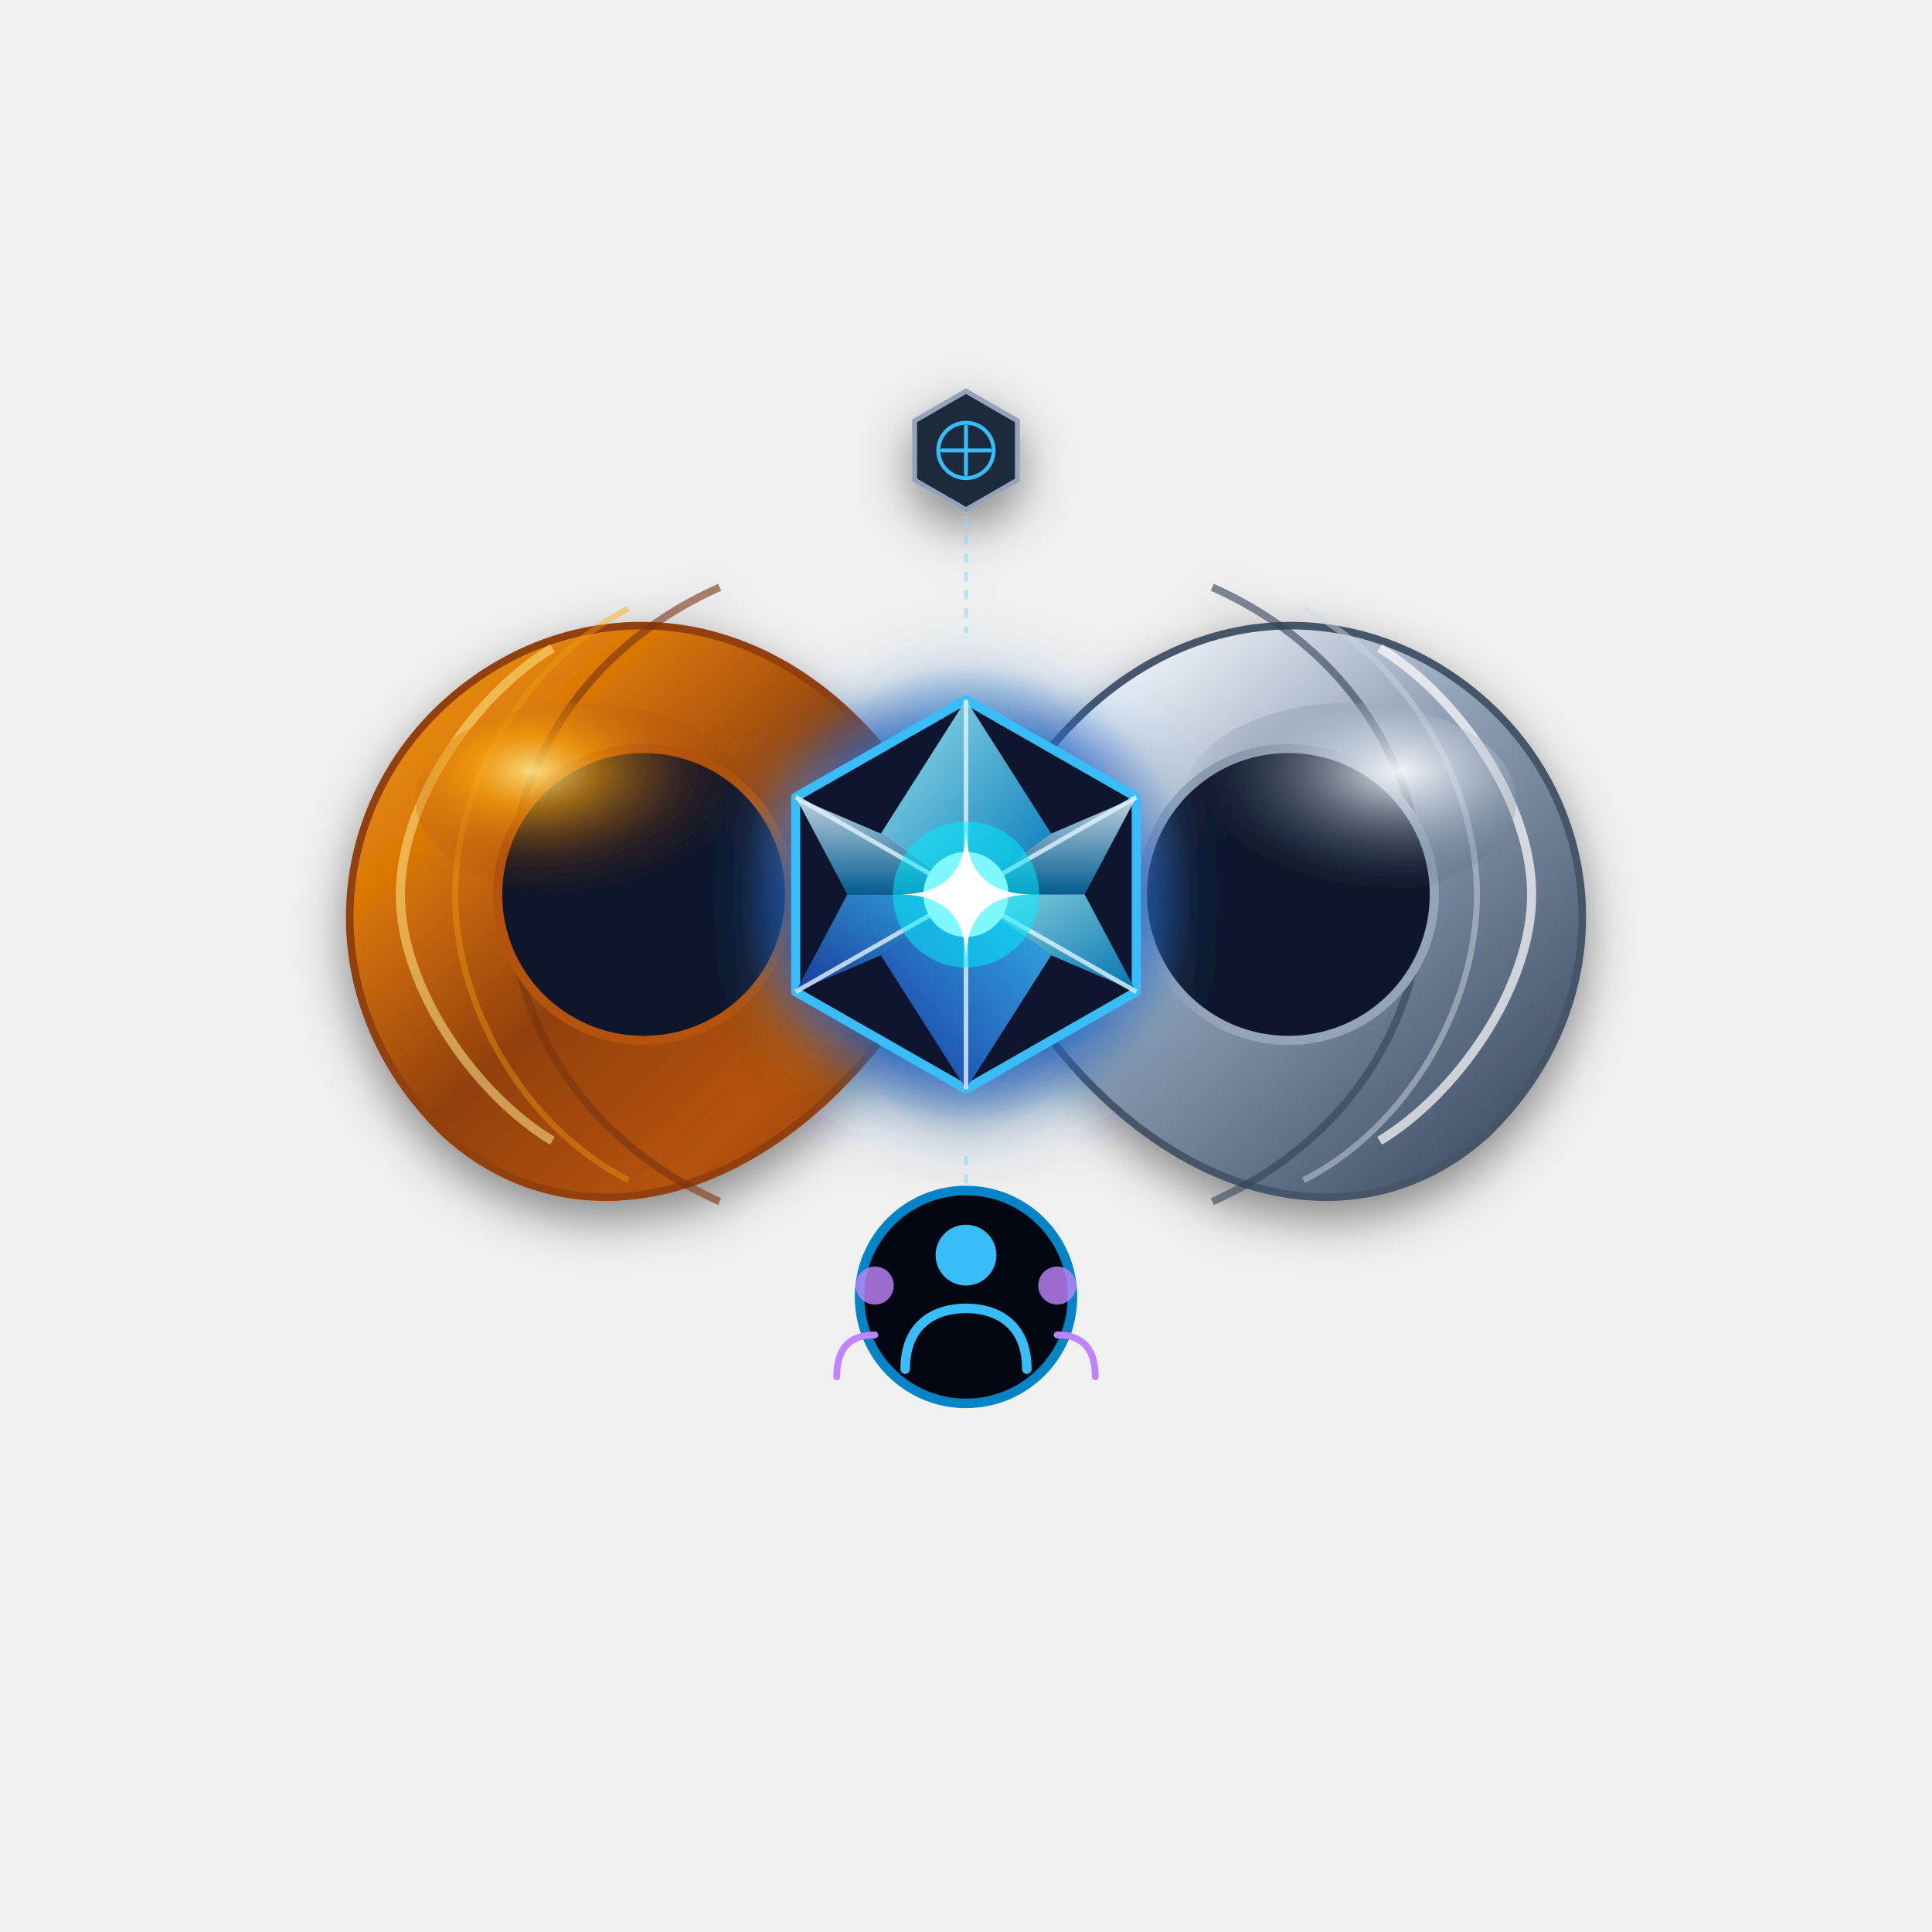
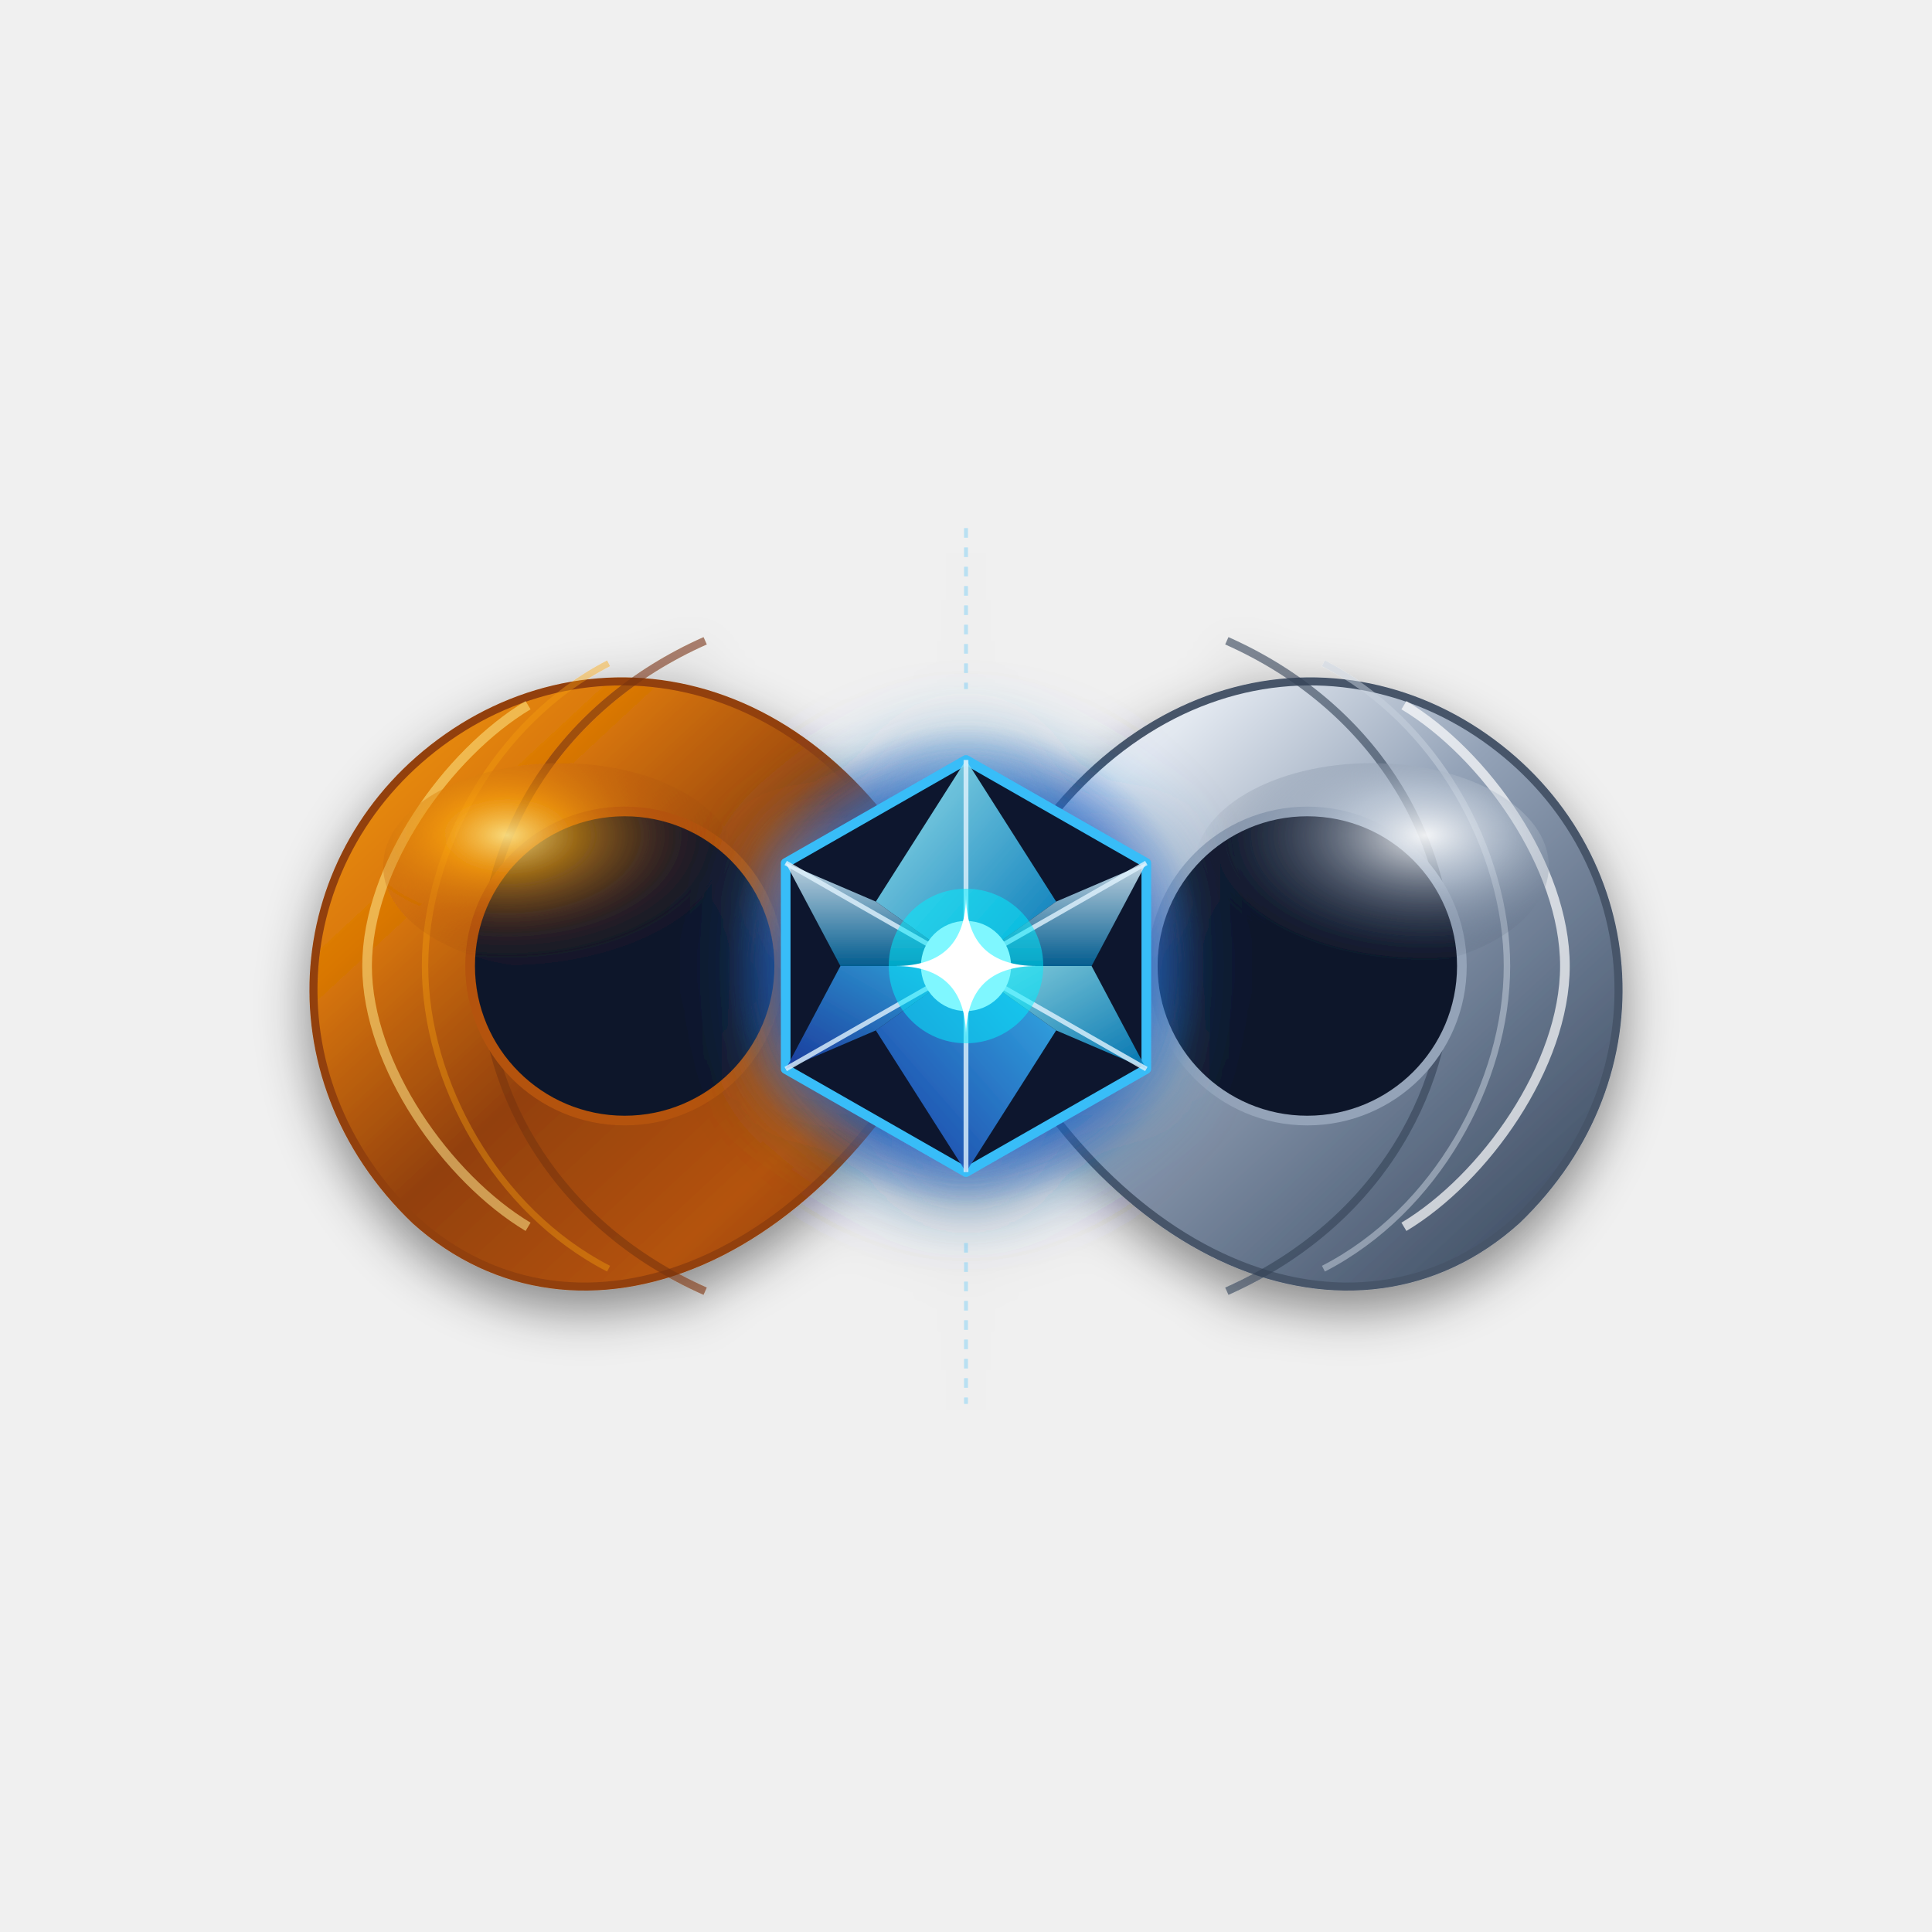
<svg xmlns="http://www.w3.org/2000/svg" viewBox="0 0 432 432" width="432" height="432">
  <defs>
    <linearGradient id="adapt-hr-bronze-grad" x1="0%" y1="0%" x2="100%" y2="100%">
      <stop offset="0%" stop-color="#F59E0B" />
      <stop offset="25%" stop-color="#D97706" />
      <stop offset="50%" stop-color="#92400E" />
      <stop offset="75%" stop-color="#B45309" />
      <stop offset="100%" stop-color="#78350F" />
    </linearGradient>
    <radialGradient id="adapt-hr-bronze-specular" cx="35%" cy="35%" r="65%">
      <stop offset="0%" stop-color="#FDE68A" stop-opacity="0.9" />
      <stop offset="30%" stop-color="#F59E0B" stop-opacity="0.6" />
      <stop offset="70%" stop-color="#B45309" stop-opacity="0.2" />
      <stop offset="100%" stop-color="#78350F" stop-opacity="0" />
    </radialGradient>
    <linearGradient id="adapt-hr-silver-grad" x1="0%" y1="0%" x2="100%" y2="100%">
      <stop offset="0%" stop-color="#FFFFFF" />
      <stop offset="20%" stop-color="#E2E8F0" />
      <stop offset="45%" stop-color="#94A3B8" />
      <stop offset="70%" stop-color="#64748B" />
      <stop offset="100%" stop-color="#334155" />
    </linearGradient>
    <radialGradient id="adapt-hr-silver-specular" cx="65%" cy="35%" r="65%">
      <stop offset="0%" stop-color="#FFFFFF" stop-opacity="0.9" />
      <stop offset="35%" stop-color="#CBD5E1" stop-opacity="0.5" />
      <stop offset="75%" stop-color="#64748B" stop-opacity="0.2" />
      <stop offset="100%" stop-color="#1E293B" stop-opacity="0" />
    </radialGradient>
    <radialGradient id="adapt-hr-nexus-glow" cx="50%" cy="50%" r="50%">
      <stop offset="0%" stop-color="#FFFFFF" stop-opacity="1" />
      <stop offset="20%" stop-color="#67E8F9" stop-opacity="0.9" />
      <stop offset="45%" stop-color="#00F0FF" stop-opacity="0.8" />
      <stop offset="70%" stop-color="#2563EB" stop-opacity="0.4" />
      <stop offset="100%" stop-color="#1D4ED8" stop-opacity="0" />
    </radialGradient>
    <linearGradient id="adapt-hr-facet-a" x1="0%" y1="0%" x2="100%" y2="100%">
      <stop offset="0%" stop-color="#A5F3FC" />
      <stop offset="100%" stop-color="#0284C7" />
    </linearGradient>
    <linearGradient id="adapt-hr-facet-b" x1="100%" y1="0%" x2="0%" y2="100%">
      <stop offset="0%" stop-color="#38BDF8" />
      <stop offset="100%" stop-color="#1E40AF" />
    </linearGradient>
    <linearGradient id="adapt-hr-facet-c" x1="50%" y1="0%" x2="50%" y2="100%">
      <stop offset="0%" stop-color="#E0F2FE" />
      <stop offset="100%" stop-color="#0369A1" />
    </linearGradient>
    <filter id="adapt-hr-drop-shadow" x="-20%" y="-20%" width="140%" height="140%">
      <feDropShadow dx="0" dy="6" stdDeviation="8" flood-color="#000000" flood-opacity="0.45" />
    </filter>
    <filter id="adapt-hr-neon-bloom" x="-40%" y="-40%" width="180%" height="180%">
      <feGaussianBlur stdDeviation="12" result="blur" />
      <feMerge>
        <feMergeNode in="blur" />
        <feMergeNode in="SourceGraphic" />
      </feMerge>
    </filter>
  </defs>
-   <g transform="translate(216, 200) scale(0.68) translate(-256, -256)">
+   <g transform="translate(216, 216) scale(0.72) translate(-256, -256)">
    <g id="adapt-hr-infinity-mark" transform="translate(256, 256) scale(1) translate(-256, -256)" filter="url(#adapt-hr-drop-shadow)">
      <g stroke="#38BDF8" stroke-width="1.2" stroke-opacity="0.3" fill="none" stroke-dasharray="3 3">
        <path d="M 60,256 H 120 M 392,256 H 452 M 256,120 V 170 M 256,342 V 392" />
        <circle cx="60" cy="256" r="3" fill="#38BDF8" fill-opacity="0.5" />
        <circle cx="452" cy="256" r="3" fill="#38BDF8" fill-opacity="0.5" />
      </g>
      <g id="adapt-hr-left-loop">
        <path d="M 256,256 C 220,165 145,150 95,185 C 45,220 38,290 85,335 C 135,380 215,350 256,256 Z" fill="url(#adapt-hr-bronze-grad)" stroke="#92400E" stroke-width="2.5" />
        <path d="M 120,175 C 95,190 70,225 70,256 C 70,287 95,322 120,337" fill="none" stroke="#FDE68A" stroke-width="3" stroke-opacity="0.55" />
        <path d="M 145,162 C 110,180 88,220 88,256 C 88,292 110,332 145,350" fill="none" stroke="#F59E0B" stroke-width="2" stroke-opacity="0.4" />
        <path d="M 175,155 C 130,175 106,215 106,256 C 106,297 130,337 175,357" fill="none" stroke="#78350F" stroke-width="2.5" stroke-opacity="0.6" />
        <circle cx="150" cy="256" r="48" fill="#0F172A" stroke="#B45309" stroke-width="3" />
        <ellipse cx="130" cy="225" rx="55" ry="32" fill="url(#adapt-hr-bronze-specular)" />
      </g>
      <g id="adapt-hr-right-loop">
        <path d="M 256,256 C 292,165 367,150 417,185 C 467,220 474,290 427,335 C 377,380 297,350 256,256 Z" fill="url(#adapt-hr-silver-grad)" stroke="#475569" stroke-width="2.5" />
        <path d="M 392,175 C 417,190 442,225 442,256 C 442,287 417,322 392,337" fill="none" stroke="#FFFFFF" stroke-width="3" stroke-opacity="0.7" />
        <path d="M 367,162 C 402,180 424,220 424,256 C 424,292 402,332 367,350" fill="none" stroke="#CBD5E1" stroke-width="2" stroke-opacity="0.5" />
        <path d="M 337,155 C 382,175 406,215 406,256 C 406,297 382,337 337,357" fill="none" stroke="#334155" stroke-width="2.5" stroke-opacity="0.6" />
        <circle cx="362" cy="256" r="48" fill="#0F172A" stroke="#94A3B8" stroke-width="3" />
        <ellipse cx="382" cy="225" rx="55" ry="32" fill="url(#adapt-hr-silver-specular)" />
      </g>
      <g id="adapt-hr-crystalline-nexus" filter="url(#adapt-hr-neon-bloom)">
        <circle cx="256" cy="256" r="75" fill="url(#adapt-hr-nexus-glow)" />
        <polygon points="256,192 312,224 312,288 256,320 200,288 200,224" fill="#0A192F" stroke="#38BDF8" stroke-width="3" stroke-linejoin="round" />
        <polygon points="256,192 284,236 256,256 228,236" fill="url(#adapt-hr-facet-a)" opacity="0.9" />
        <polygon points="256,320 284,276 256,256 228,276" fill="url(#adapt-hr-facet-b)" opacity="0.9" />
        <polygon points="312,224 284,236 256,256 295,256" fill="url(#adapt-hr-facet-c)" opacity="0.85" />
        <polygon points="312,288 284,276 256,256 295,256" fill="url(#adapt-hr-facet-a)" opacity="0.85" />
        <polygon points="200,288 228,276 256,256 217,256" fill="url(#adapt-hr-facet-b)" opacity="0.85" />
        <polygon points="200,224 228,236 256,256 217,256" fill="url(#adapt-hr-facet-c)" opacity="0.85" />
        <g stroke="#E0F2FE" stroke-width="1.5" stroke-opacity="0.8">
          <line x1="256" y1="192" x2="256" y2="320" />
          <line x1="200" y1="224" x2="312" y2="288" />
          <line x1="200" y1="288" x2="312" y2="224" />
        </g>
        <circle cx="256" cy="256" r="14" fill="#FFFFFF" />
        <circle cx="256" cy="256" r="24" fill="#00F0FF" fill-opacity="0.5" />
        <path d="M 256,234 Q 256,256 234,256 Q 256,256 256,278 Q 256,256 278,256 Q 256,256 256,234 Z" fill="#FFFFFF" />
      </g>
-       <g id="adapt-hr-apex-crest" transform="translate(256, 110) scale(0.65) translate(-256, -110)">
-         <polygon points="256,80 282,95 282,125 256,140 230,125 230,95" fill="#1E293B" stroke="#94A3B8" stroke-width="2.5" />
-         <circle cx="256" cy="110" r="14" fill="none" stroke="#38BDF8" stroke-width="2" />
-         <path d="M 256,98 V 122 M 244,110 H 268" stroke="#38BDF8" stroke-width="2" stroke-linecap="round" />
-       </g>
-     </g>
-   </g>
-   <g transform="translate(216, 290) scale(0.85) translate(-256, -385)">
-     <circle cx="256" cy="385" r="28" fill="#030712" stroke="#0284C7" stroke-width="2.5" />
-     <g stroke="#C084FC" stroke-width="2" fill="none">
-       <circle cx="256" cy="374" r="8" fill="#38BDF8" stroke="none" />
-       <path d="M 240,404 C 240,392 248,388 256,388 C 264,388 272,392 272,404" stroke="#38BDF8" stroke-width="2.5" stroke-linecap="round" />
-       <circle cx="232" cy="382" r="5" fill="#C084FC" stroke="none" opacity="0.8" />
-       <path d="M 222,406 C 222,397 227,395 232,395" stroke="#C084FC" stroke-width="1.8" stroke-linecap="round" />
-       <circle cx="280" cy="382" r="5" fill="#C084FC" stroke="none" opacity="0.8" />
-       <path d="M 290,406 C 290,397 285,395 280,395" stroke="#C084FC" stroke-width="1.8" stroke-linecap="round" />
    </g>
  </g>
</svg>
